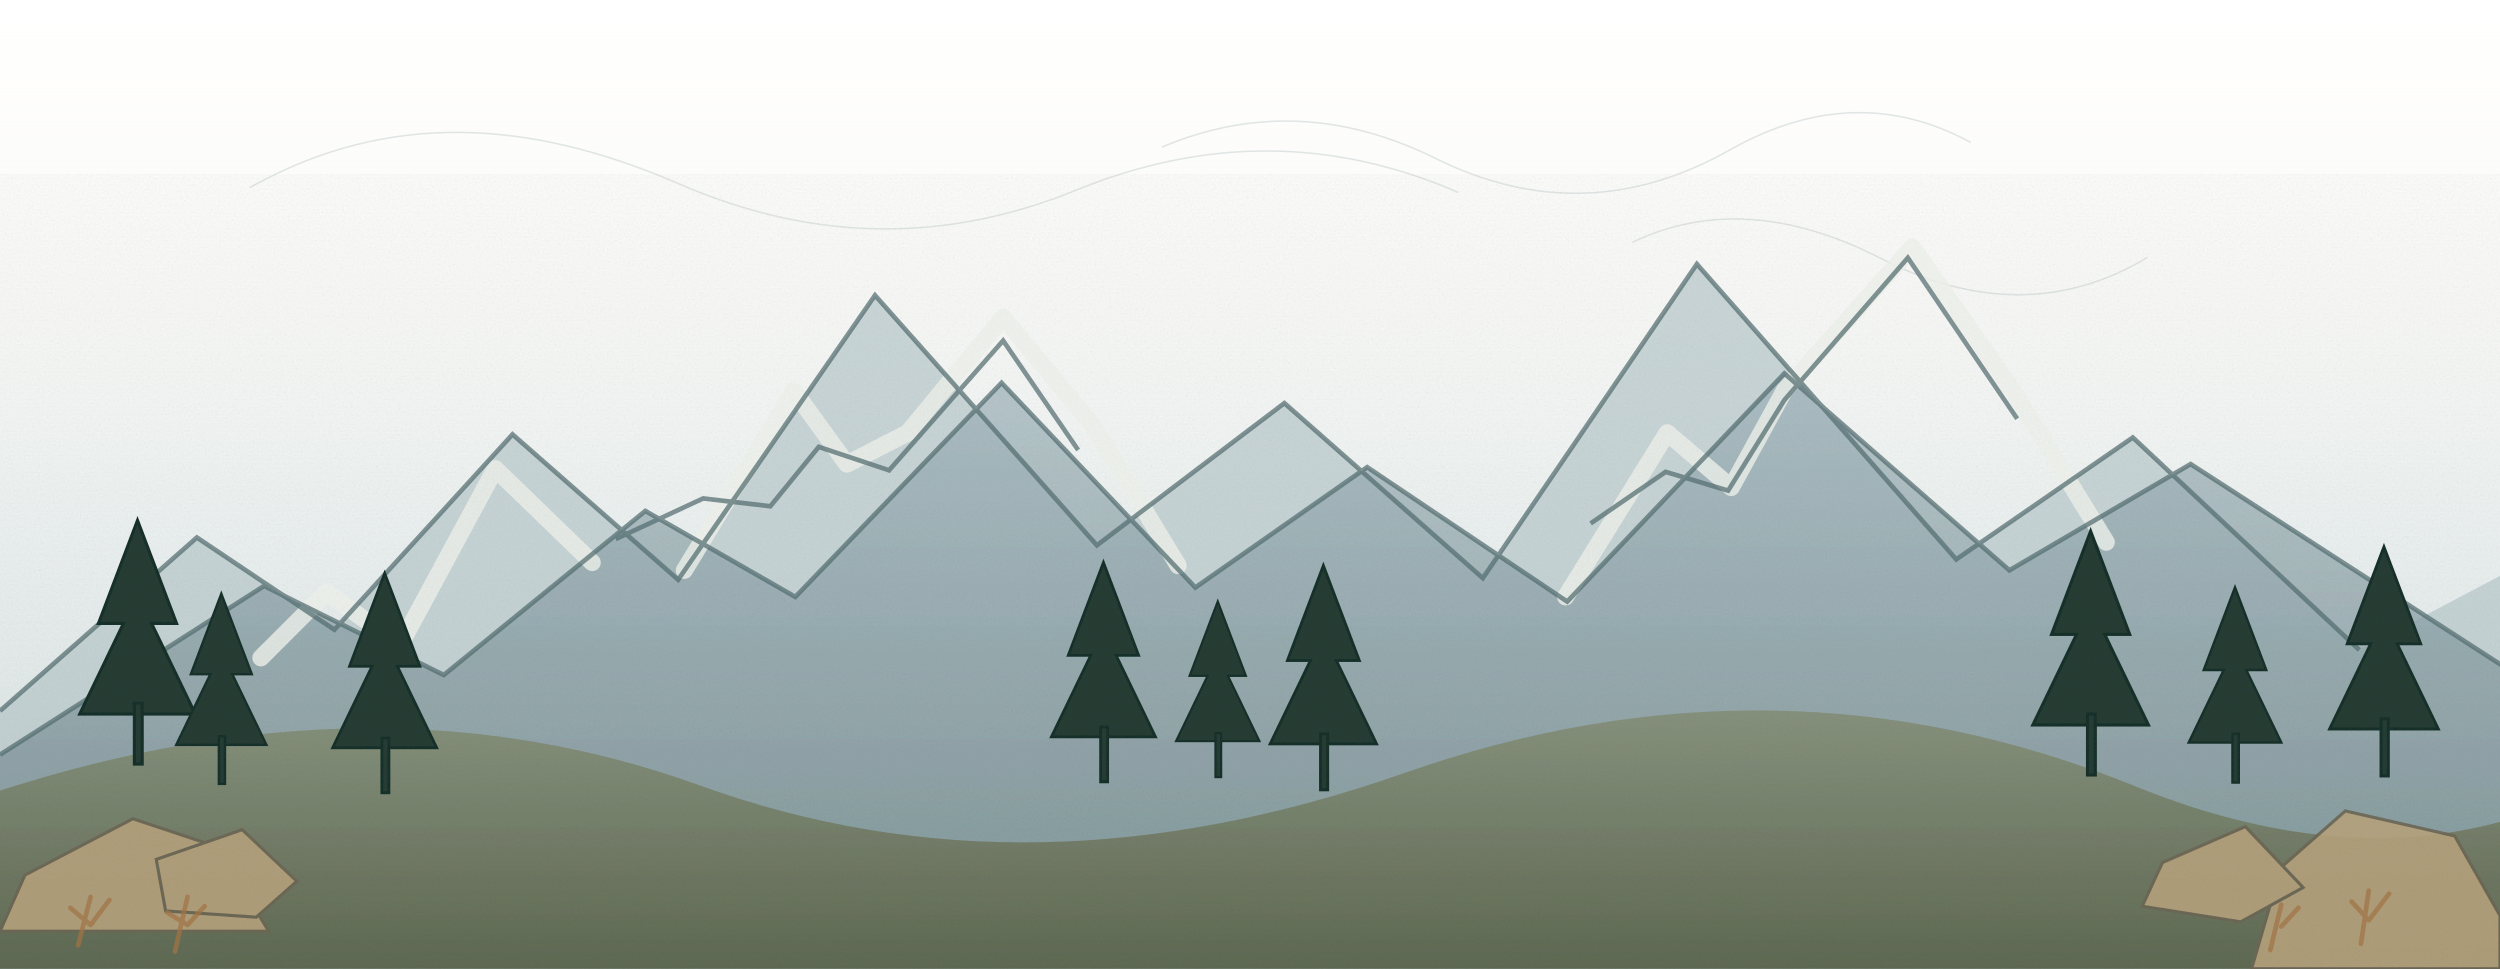
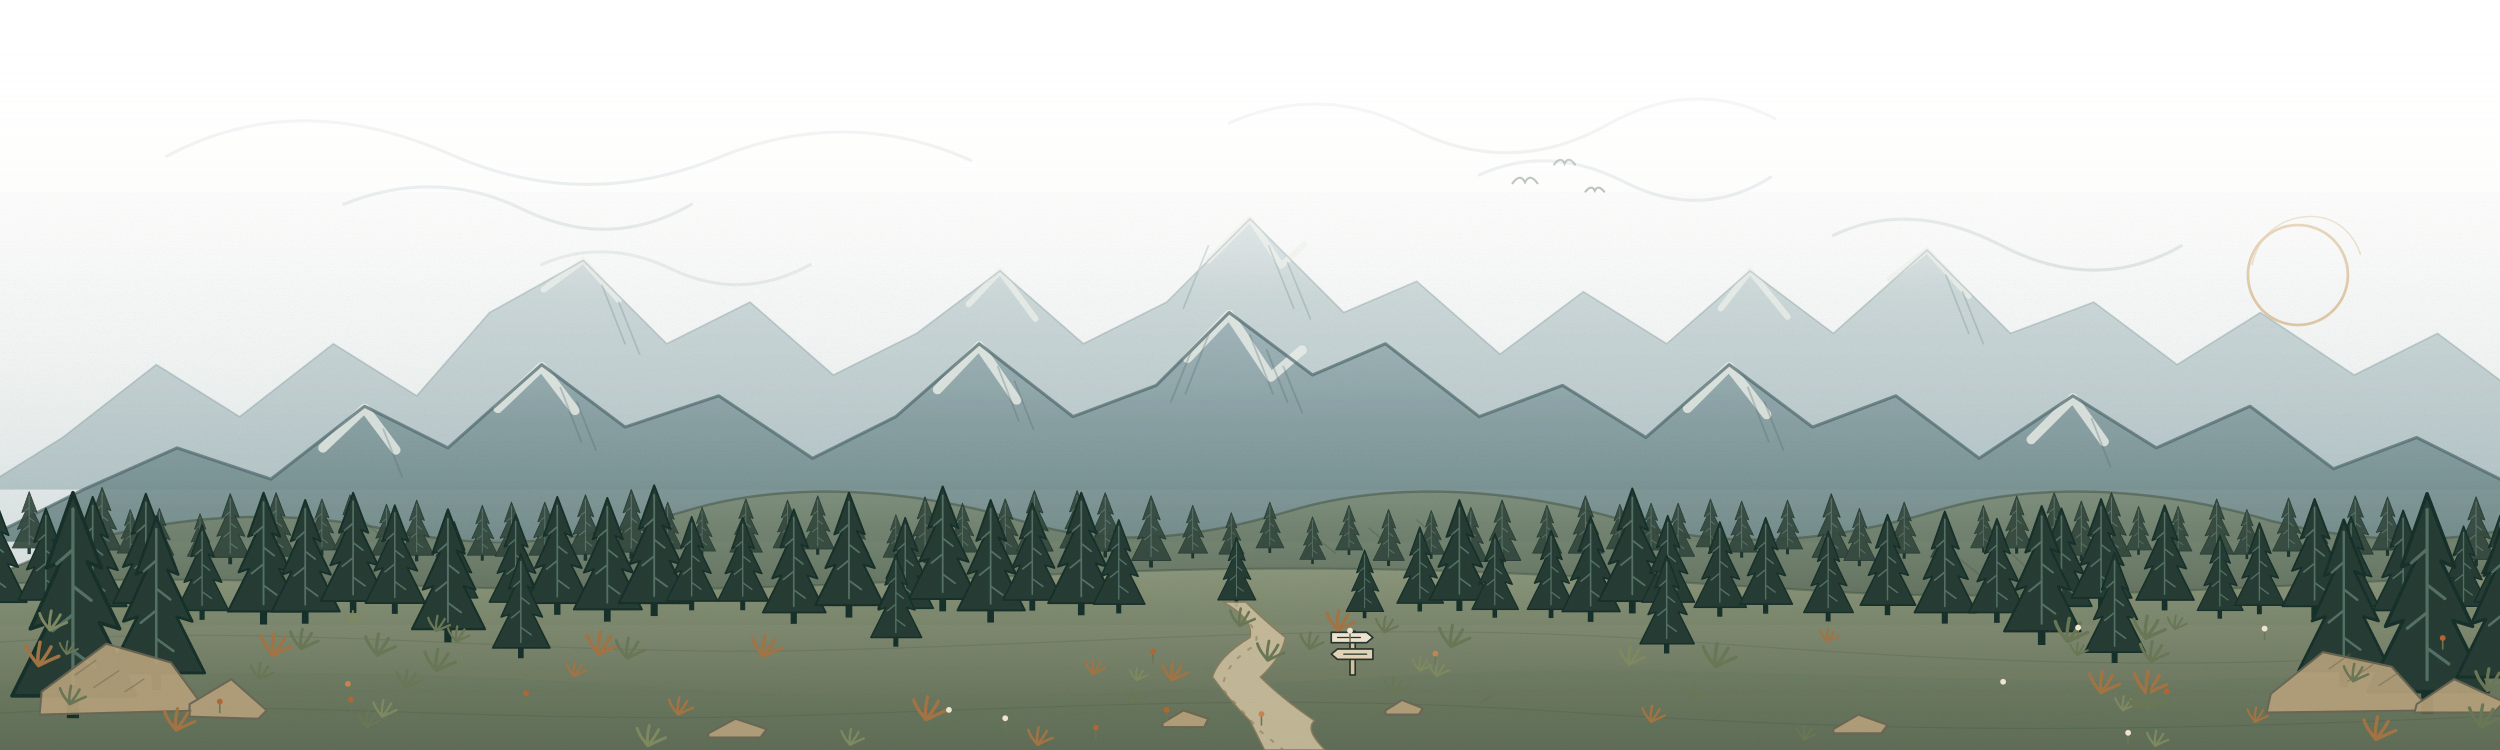
- <svg xmlns="http://www.w3.org/2000/svg" viewBox="0 0 1600 620" role="img" aria-labelledby="title desc">
+ <svg xmlns="http://www.w3.org/2000/svg" viewBox="0 0 2400 720" preserveAspectRatio="xMidYMax slice" role="img" aria-labelledby="title desc">
  <defs>
    <linearGradient id="sky" x1="0" y1="0" x2="0" y2="1">
      <stop offset="0" stop-color="#f7f1e5" stop-opacity="0" />
-       <stop offset=".55" stop-color="#dbe5e4" stop-opacity=".6" />
-       <stop offset="1" stop-color="#c7d3d2" stop-opacity=".88" />
+       <stop offset=".42" stop-color="#e3eae8" stop-opacity=".35" />
+       <stop offset=".7" stop-color="#cfdad9" stop-opacity=".75" />
+       <stop offset="1" stop-color="#c3d0cf" stop-opacity=".9" />
+     </linearGradient>
+     <linearGradient id="far" x1="0" y1="0" x2="0" y2="1">
+       <stop offset="0" stop-color="#cbd7d8" />
+       <stop offset="1" stop-color="#a9bcbf" />
    </linearGradient>
    <linearGradient id="ridge" x1="0" y1="0" x2="0" y2="1">
-       <stop offset="0" stop-color="#9fb4bb" />
-       <stop offset="1" stop-color="#687f81" />
+       <stop offset="0" stop-color="#9db3b9" />
+       <stop offset="1" stop-color="#65807f" />
+     </linearGradient>
+     <linearGradient id="hills" x1="0" y1="0" x2="0" y2="1">
+       <stop offset="0" stop-color="#7f8f7d" />
+       <stop offset="1" stop-color="#586853" />
    </linearGradient>
    <linearGradient id="ground" x1="0" y1="0" x2="0" y2="1">
-       <stop offset="0" stop-color="#85907b" />
-       <stop offset="1" stop-color="#5d674f" />
-     </linearGradient>
-     <filter id="paper" x="-10%" y="-10%" width="120%" height="120%">
-       <feTurbulence type="fractalNoise" baseFrequency=".75" numOctaves="3" seed="13" result="noise" />
+       <stop offset="0" stop-color="#8c977c" />
+       <stop offset="1" stop-color="#5a664e" />
+     </linearGradient>
+     <linearGradient id="fadeGrad" x1="0" y1="0" x2="0" y2="1">
+       <stop offset="0" stop-color="#fff" stop-opacity="0" />
+       <stop offset=".16" stop-color="#fff" stop-opacity=".35" />
+       <stop offset=".4" stop-color="#fff" stop-opacity="1" />
+     </linearGradient>
+     <mask id="fade">
+       <rect width="2400" height="720" fill="url(#fadeGrad)" />
+     </mask>
+     <filter id="paper" x="-5%" y="-5%" width="110%" height="110%">
+       <feTurbulence type="fractalNoise" baseFrequency=".8" numOctaves="3" seed="13" result="noise" />
      <feColorMatrix in="noise" type="saturate" values="0" result="gray" />
      <feComponentTransfer in="gray" result="fade">
-         <feFuncA type="table" tableValues="0 .12" />
+         <feFuncA type="table" tableValues="0 .11" />
      </feComponentTransfer>
      <feBlend in="SourceGraphic" in2="fade" mode="multiply" />
    </filter>
+     <g id="fir">
+       <path d="M0-100 14-63 7-66 23-33 13-36 31 0H-30L-12-36-21-33-6-66-13-63Z" />
+       <path d="M-3 0h6v11h-6z" fill="#183129" stroke="none" />
+       <path d="M0-92v86M0-72l-8 7M0-54l9 7M0-40l-10 8M0-22l11 8" fill="none" stroke="#8fb0a2" stroke-opacity=".45" stroke-width="1.6" stroke-linecap="round" />
+     </g>
+     <g id="tuft" fill="none" stroke-linecap="round" stroke-width="2.2">
+       <path d="M0 0c-3-4-6-7-8-13M0 0c-1-5 0-10 1-15M0 0c3-4 6-8 8-12M0 0c4-2 8-4 13-6" />
+     </g>
+     <g id="flower">
+       <path d="M0 0v-9" fill="none" stroke="#6b7856" stroke-width="1.5" stroke-linecap="round" />
+       <circle cy="-10.5" r="2.8" />
+     </g>
  </defs>
-   <rect width="1600" height="620" fill="url(#sky)" />
-   <g fill="none" stroke="#a8b8ba" stroke-linecap="round" opacity=".34">
-     <path d="M160 120c89-50 180-43 273-3 91 40 176 37 255 5 83-34 164-34 245 1" />
-     <path d="M744 94c57-24 115-22 174 7 64 32 127 30 189-5 55-31 106-31 154-5" />
-     <path d="M1045 155c48-23 101-19 158 10 62 32 119 31 171 0" />
-   </g>
-   <g filter="url(#paper)">
-     <path d="M0 455 126 344l88 59 114-125 106 93 126-182 142 160 120-91 127 112 137-201 166 189 113-78 145 136 110-58v262H0Z" fill="#b8c8cb" opacity=".72" />
-     <path d="m0 483 169-108 115 57 129-105 96 55 132-137 124 131 110-77 128 86 139-146 144 126 116-68 218 141v182H0Z" fill="url(#ridge)" opacity=".72" />
-     <g fill="none" stroke="#eef1eb" stroke-width="11" stroke-linecap="round" stroke-linejoin="round" opacity=".8">
-       <path d="m438 365 70-115 34 47 39-20 61-74 58 70 54 89" />
-       <path d="m1002 382 65-105 41 35 34-62 82-92 65 93 59 96" />
-       <path d="m167 421 42-42 47 34 61-113 62 60" />
-     </g>
-     <g fill="none" stroke="#536d70" stroke-width="3" opacity=".72">
-       <path d="M0 455 126 344l88 59 114-125 106 93 126-182 142 160 120-91 127 112 137-201 166 189 113-78 145 136" />
-       <path d="m0 483 169-108 115 57 129-105 96 55 132-137 124 131 110-77 128 86 139-146 144 126 116-68 218 141" />
-       <path d="m394 345 56-26 43 5 31-38 45 15 73-83 48 70" />
-       <path d="m1018 335 48-33 40 12 36-58 79-91 70 103" />
-     </g>
-     <path d="M0 506c161-52 309-53 446-4 145 53 295 48 452-7 159-56 315-54 468 8 86 35 164 42 234 23v94H0Z" fill="url(#ground)" opacity=".96" />
-     <g fill="#263e35" stroke="#183129" stroke-width="2">
-       <g transform="translate(50 333)">
-         <path d="m38 0 25 66H47l28 58H1l28-58H13Z" />
-         <path d="M36 117h5v39h-5z" />
-       </g>
-       <g transform="translate(112 380) scale(.78)">
-         <path d="m38 0 25 66H47l28 58H1l28-58H13Z" />
-         <path d="M36 117h5v39h-5z" />
-       </g>
-       <g transform="translate(212 367) scale(.9)">
-         <path d="m38 0 25 66H47l28 58H1l28-58H13Z" />
-         <path d="M36 117h5v39h-5z" />
-       </g>
-       <g transform="translate(672 360) scale(.9)">
-         <path d="m38 0 25 66H47l28 58H1l28-58H13Z" />
-         <path d="M36 117h5v39h-5z" />
-       </g>
-       <g transform="translate(752 385) scale(.72)">
-         <path d="m38 0 25 66H47l28 58H1l28-58H13Z" />
-         <path d="M36 117h5v39h-5z" />
-       </g>
-       <g transform="translate(812 362) scale(.92)">
-         <path d="m38 0 25 66H47l28 58H1l28-58H13Z" />
-         <path d="M36 117h5v39h-5z" />
-       </g>
-       <g transform="translate(1300 340)">
-         <path d="m38 0 25 66H47l28 58H1l28-58H13Z" />
-         <path d="M36 117h5v39h-5z" />
-       </g>
-       <g transform="translate(1400 376) scale(.8)">
-         <path d="m38 0 25 66H47l28 58H1l28-58H13Z" />
-         <path d="M36 117h5v39h-5z" />
-       </g>
-       <g transform="translate(1490 350) scale(.94)">
-         <path d="m38 0 25 66H47l28 58H1l28-58H13Z" />
-         <path d="M36 117h5v39h-5z" />
-       </g>
-     </g>
-     <g fill="#b6a27c" stroke="#6d6754" stroke-width="2" opacity=".9">
-       <path d="m16 560 69-36 54 18 33 54H0Z" />
-       <path d="m1460 555 41-36 70 16 29 51v34h-159Z" />
-       <path d="m100 550 55-19 35 33-26 23-58-4Z" />
-       <path d="m1384 552 53-23 37 39-40 22-63-10Z" />
-     </g>
-     <g fill="none" stroke="#a47445" stroke-width="3" stroke-linecap="round" opacity=".72">
-       <path d="m50 605 8-31m0 18 12-16m-12 16-13-11m67 28 8-35m0 18 11-12m-11 12-13-8" />
-       <path d="m1511 604 5-34m0 19 13-17m-13 17-11-12m-52 31 7-29m0 14 11-12" />
+   <g mask="url(#fade)">
+     <rect width="2400" height="720" fill="url(#sky)" />
+     <g fill="none" stroke="#cfa66b" stroke-linecap="round" opacity=".6">
+       <circle cx="2206" cy="264" r="48" stroke-width="2.6" />
+       <path d="M2162 254c6-28 26-44 52-46 24-2 44 12 52 36" stroke-width="1.4" opacity=".7" />
+     </g>
+     <g fill="none" stroke="#a8b8ba" stroke-width="3" stroke-linecap="round" opacity=".36">
+       <path d="M160 150c90-48 180-42 272-2 90 40 176 36 256 4 82-34 164-34 244 2" />
+       <path d="M330 196c60-24 118-22 174 6 56 26 108 24 160-6" />
+       <path d="M1180 118c60-26 118-24 176 6 64 32 128 30 190-6 56-30 108-30 158-4" />
+       <path d="M1420 168c44-20 90-18 138 6 50 26 98 24 142-4" />
+       <path d="M1760 226c50-24 104-20 162 10 62 32 120 30 172 0" />
+       <path d="M520 254c40-18 82-16 124 4 46 22 90 20 134-4" opacity=".7" />
+     </g>
+     <g fill="none" stroke="#24382f" stroke-width="2" stroke-linecap="round" opacity=".5">
+       <path d="M1452 176c5-7 9-7 12-1c3-6 7-6 12 1" />
+       <path d="M1492 158c4-6 8-6 10-1c2-5 6-5 10 1" />
+       <path d="M1522 184c4-5 7-5 9-1c2-4 5-4 9 1" />
+     </g>
+     <g filter="url(#paper)">
+       <path d="M-20 470 60 420 150 350 230 400 320 330 400 380 470 300 560 250 640 330 720 290 800 360 880 320 960 260 1040 330 1120 290 1200 210 1290 300 1360 270 1440 340 1520 280 1600 330 1680 260 1760 320 1850 240 1930 320 2010 290 2090 350 2170 300 2260 360 2340 320 2420 380V470Z" fill="url(#far)" opacity=".8" />
+       <g fill="none" stroke="#eef1eb" stroke-width="6" stroke-linecap="round" stroke-linejoin="round" opacity=".75">
+         <path d="m1160 250 40-40 30 45 22-20" />
+         <path d="m522 278 38-28 34 38" />
+         <path d="m1814 268 36-28 40 44" />
+         <path d="m930 292 30-32 34 46" />
+         <path d="m1652 296 28-36 36 44" />
+       </g>
+       <g fill="none" stroke="#6f8a8d" stroke-width="1.6" stroke-linecap="round" opacity=".32">
+         <path d="M-20 470 60 420 150 350 230 400 320 330 400 380 470 300 560 250 640 330 720 290 800 360 880 320 960 260 1040 330 1120 290 1200 210 1290 300 1360 270 1440 340 1520 280 1600 330 1680 260 1760 320 1850 240 1930 320 2010 290 2090 350 2170 300 2260 360 2340 320 2420 380" />
+         <path d="M1218 236l24 60M1236 252l22 54M578 274l22 56M594 290l20 50M1868 264l22 56M1884 280l20 50M1160 236l-24 60" />
+       </g>
+       <path d="M-20 520 80 470 170 430 260 460 350 390 430 430 520 350 600 410 690 380 780 440 860 400 940 330 1030 400 1110 370 1180 300 1260 360 1330 330 1420 400 1500 370 1580 420 1660 350 1740 410 1820 380 1900 440 1990 380 2070 430 2160 390 2240 450 2320 420 2420 470V520Z" fill="url(#ridge)" opacity=".86" />
+       <g fill="none" stroke="#eef1eb" stroke-width="9" stroke-linecap="round" stroke-linejoin="round" opacity=".8">
+         <path d="m1140 344 40-42 40 60 30-26" />
+         <path d="m900 374 40-42 36 52" />
+         <path d="m478 392 42-40 32 42" />
+         <path d="m1620 392 40-40 36 46" />
+         <path d="m1950 422 40-40 30 42" />
+         <path d="m310 430 40-38 30 40" />
+       </g>
+       <g fill="none" stroke="#4f6a6c" stroke-linecap="round" stroke-linejoin="round" opacity=".7">
+         <path d="M-20 520 80 470 170 430 260 460 350 390 430 430 520 350 600 410 690 380 780 440 860 400 940 330 1030 400 1110 370 1180 300 1260 360 1330 330 1420 400 1500 370 1580 420 1660 350 1740 410 1820 380 1900 440 1990 380 2070 430 2160 390 2240 450 2320 420 2420 470" stroke-width="3" />
+         <path d="M1200 322l22 56M1216 336l20 50M1232 352l18 44M1160 322l-22 56M1144 336l-20 50M958 352l20 52M974 366l18 46M538 372l20 52M554 386l18 46M1678 372l20 52M1694 386l18 46M2008 402l18 46M368 412l18 46" stroke-width="1.8" opacity=".42" />
+       </g>
+       <path d="M-20 560C100 500 240 480 380 510 480 530 560 520 660 490 760 460 880 470 980 500 1060 525 1140 520 1240 490 1340 460 1460 470 1560 500 1660 530 1760 520 1860 490 1960 460 2080 470 2180 500 2280 525 2360 520 2420 505V600H-20Z" fill="url(#hills)" opacity=".96" />
+       <path d="M-20 560C100 500 240 480 380 510 480 530 560 520 660 490 760 460 880 470 980 500 1060 525 1140 520 1240 490 1340 460 1460 470 1560 500 1660 530 1760 520 1860 490 1960 460 2080 470 2180 500 2280 525 2360 520 2420 505" fill="none" stroke="#3f5142" stroke-width="2.4" stroke-linecap="round" opacity=".5" />
+       <g fill="none" stroke="#3f5142" stroke-width="1.6" stroke-linecap="round" opacity=".28">
+         <path d="m300 505 22 18m24-26 22 20m-120-2 20 16m1046-24 22 18m24-26 22 20m-120-4 20 16m600 6 22 18m24-26 22 20m-1290 6 20 16m22-24 20 18" />
+       </g>
+       <g fill="#35493f" stroke="#243a31" stroke-width="1.6" stroke-linejoin="round" opacity=".92">
+         <use href="#fir" transform="translate(-10 527) scale(0.47)" />
+         <use href="#fir" transform="translate(28 526) scale(0.54)" />
+         <use href="#fir" transform="translate(71 534) scale(0.42)" />
+         <use href="#fir" transform="translate(98 528) scale(0.6)" />
+         <use href="#fir" transform="translate(125 531) scale(0.42)" />
+         <use href="#fir" transform="translate(153 533) scale(0.45)" />
+         <use href="#fir" transform="translate(192 534) scale(0.41)" />
+         <use href="#fir" transform="translate(221 535) scale(0.61)" />
+         <use href="#fir" transform="translate(265 534) scale(0.61)" />
+         <use href="#fir" transform="translate(309 528) scale(0.49)" />
+         <use href="#fir" transform="translate(336 527) scale(0.52)" />
+         <use href="#fir" transform="translate(371 533) scale(0.49)" />
+         <use href="#fir" transform="translate(400 533) scale(0.53)" />
+         <use href="#fir" transform="translate(431 534) scale(0.42)" />
+         <use href="#fir" transform="translate(463 533) scale(0.48)" />
+         <use href="#fir" transform="translate(491 534) scale(0.52)" />
+         <use href="#fir" transform="translate(523 533) scale(0.51)" />
+         <use href="#fir" transform="translate(562 532) scale(0.57)" />
+         <use href="#fir" transform="translate(606 530) scale(0.6)" />
+         <use href="#fir" transform="translate(641 527) scale(0.45)" />
+         <use href="#fir" transform="translate(674 529) scale(0.42)" />
+         <use href="#fir" transform="translate(716 530) scale(0.51)" />
+         <use href="#fir" transform="translate(756 526) scale(0.46)" />
+         <use href="#fir" transform="translate(785 527) scale(0.51)" />
+         <use href="#fir" transform="translate(821 532) scale(0.43)" />
+         <use href="#fir" transform="translate(860 535) scale(0.41)" />
+         <use href="#fir" transform="translate(888 534) scale(0.57)" />
+         <use href="#fir" transform="translate(924 530) scale(0.47)" />
+         <use href="#fir" transform="translate(965 532) scale(0.53)" />
+         <use href="#fir" transform="translate(993 529) scale(0.58)" />
+         <use href="#fir" transform="translate(1034 526) scale(0.55)" />
+         <use href="#fir" transform="translate(1061 529) scale(0.56)" />
+         <use href="#fir" transform="translate(1105 538) scale(0.62)" />
+         <use href="#fir" transform="translate(1145 531) scale(0.46)" />
+         <use href="#fir" transform="translate(1182 532) scale(0.4)" />
+         <use href="#fir" transform="translate(1219 526) scale(0.44)" />
+         <use href="#fir" transform="translate(1260 537) scale(0.41)" />
+         <use href="#fir" transform="translate(1295 528) scale(0.43)" />
+         <use href="#fir" transform="translate(1333 538) scale(0.49)" />
+         <use href="#fir" transform="translate(1374 532) scale(0.42)" />
+         <use href="#fir" transform="translate(1412 539) scale(0.52)" />
+         <use href="#fir" transform="translate(1442 538) scale(0.58)" />
+         <use href="#fir" transform="translate(1485 531) scale(0.46)" />
+         <use href="#fir" transform="translate(1522 531) scale(0.55)" />
+         <use href="#fir" transform="translate(1555 527) scale(0.43)" />
+         <use href="#fir" transform="translate(1585 528) scale(0.45)" />
+         <use href="#fir" transform="translate(1611 534) scale(0.51)" />
+         <use href="#fir" transform="translate(1642 525) scale(0.46)" />
+         <use href="#fir" transform="translate(1672 530) scale(0.49)" />
+         <use href="#fir" transform="translate(1716 527) scale(0.47)" />
+         <use href="#fir" transform="translate(1758 535) scale(0.61)" />
+         <use href="#fir" transform="translate(1785 538) scale(0.5)" />
+         <use href="#fir" transform="translate(1828 531) scale(0.49)" />
+         <use href="#fir" transform="translate(1866 535) scale(0.42)" />
+         <use href="#fir" transform="translate(1904 526) scale(0.41)" />
+         <use href="#fir" transform="translate(1936 526) scale(0.5)" />
+         <use href="#fir" transform="translate(1972 526) scale(0.53)" />
+         <use href="#fir" transform="translate(1998 533) scale(0.52)" />
+         <use href="#fir" transform="translate(2027 534) scale(0.61)" />
+         <use href="#fir" transform="translate(2053 528) scale(0.42)" />
+         <use href="#fir" transform="translate(2091 529) scale(0.43)" />
+         <use href="#fir" transform="translate(2128 532) scale(0.53)" />
+         <use href="#fir" transform="translate(2157 532) scale(0.43)" />
+         <use href="#fir" transform="translate(2197 529) scale(0.51)" />
+         <use href="#fir" transform="translate(2225 536) scale(0.43)" />
+         <use href="#fir" transform="translate(2261 532) scale(0.56)" />
+         <use href="#fir" transform="translate(2292 528) scale(0.51)" />
+         <use href="#fir" transform="translate(2334 536) scale(0.48)" />
+         <use href="#fir" transform="translate(2377 537) scale(0.6)" />
+         <use href="#fir" transform="translate(2419 535) scale(0.47)" />
+       </g>
+       <path d="M-20 562C220 546 420 570 640 566 860 562 1000 548 1200 546 1400 544 1560 556 1760 568 1960 580 2200 560 2420 552V720H-20Z" fill="url(#ground)" opacity=".97" />
+       <path d="M-20 562C220 546 420 570 640 566 860 562 1000 548 1200 546 1400 544 1560 556 1760 568 1960 580 2200 560 2420 552" fill="none" stroke="#3f5142" stroke-width="2" stroke-linecap="round" opacity=".45" />
+       <path d="M-20 660C200 636 440 646 700 664 960 682 1160 656 1400 646 1640 636 1900 660 2140 652 2300 646 2380 654 2420 660V720H-20Z" fill="#66735a" opacity=".32" />
+       <g fill="none" stroke="#24382f" stroke-width="1.2" stroke-linecap="round" opacity=".13">
+         <path d="M-20 618c300-24 520 14 820 6s520-30 820-8 500 30 800 6" />
+         <path d="M-20 686c260-18 480 8 740 2s480-24 760-6 500 26 940 4" />
+       </g>
+       <g fill="#263e35" stroke="#183129" stroke-width="1.8" stroke-linejoin="round">
+         <use href="#fir" transform="translate(-6 578) scale(1.02)" />
+         <use href="#fir" transform="translate(44 576) scale(0.88)" />
+         <use href="#fir" transform="translate(89 582) scale(1.05)" />
+         <use href="#fir" transform="translate(140 579) scale(1.05)" />
+         <use href="#fir" transform="translate(194 586) scale(0.82)" />
+         <use href="#fir" transform="translate(253 587) scale(1.14)" />
+         <use href="#fir" transform="translate(293 587) scale(1.07)" />
+         <use href="#fir" transform="translate(339 577) scale(1.04)" />
+         <use href="#fir" transform="translate(379 579) scale(0.94)" />
+         <use href="#fir" transform="translate(436 574) scale(0.73)" />
+         <use href="#fir" transform="translate(495 578) scale(0.84)" />
+         <use href="#fir" transform="translate(535 579) scale(1.02)" />
+         <use href="#fir" transform="translate(583 585) scale(1.07)" />
+         <use href="#fir" transform="translate(628 579) scale(1.13)" />
+         <use href="#fir" transform="translate(664 577) scale(0.81)" />
+         <use href="#fir" transform="translate(713 577) scale(0.8)" />
+         <use href="#fir" transform="translate(762 588) scale(0.99)" />
+         <use href="#fir" transform="translate(815 581) scale(1.08)" />
+         <use href="#fir" transform="translate(869 584) scale(0.87)" />
+         <use href="#fir" transform="translate(905 575) scale(1.08)" />
+         <use href="#fir" transform="translate(951 586) scale(1.06)" />
+         <use href="#fir" transform="translate(991 576) scale(0.93)" />
+         <use href="#fir" transform="translate(1038 579) scale(1.06)" />
+         <use href="#fir" transform="translate(1074 580) scale(0.81)" />
+         <use href="#fir" transform="translate(1187 576) scale(0.6)" />
+         <use href="#fir" transform="translate(1310 587) scale(0.59)" />
+         <use href="#fir" transform="translate(1363 579) scale(0.73)" />
+         <use href="#fir" transform="translate(1401 576) scale(0.96)" />
+         <use href="#fir" transform="translate(1435 585) scale(0.73)" />
+         <use href="#fir" transform="translate(1489 585) scale(0.76)" />
+         <use href="#fir" transform="translate(1527 587) scale(0.91)" />
+         <use href="#fir" transform="translate(1567 577) scale(1.08)" />
+         <use href="#fir" transform="translate(1601 578) scale(0.83)" />
+         <use href="#fir" transform="translate(1651 583) scale(0.82)" />
+         <use href="#fir" transform="translate(1695 580) scale(0.83)" />
+         <use href="#fir" transform="translate(1755 588) scale(0.78)" />
+         <use href="#fir" transform="translate(1812 581) scale(0.87)" />
+         <use href="#fir" transform="translate(1867 588) scale(0.97)" />
+         <use href="#fir" transform="translate(1917 588) scale(0.9)" />
+         <use href="#fir" transform="translate(1979 582) scale(0.94)" />
+         <use href="#fir" transform="translate(2017 574) scale(0.95)" />
+         <use href="#fir" transform="translate(2078 576) scale(0.91)" />
+         <use href="#fir" transform="translate(2131 586) scale(0.72)" />
+         <use href="#fir" transform="translate(2169 581) scale(0.79)" />
+         <use href="#fir" transform="translate(2222 582) scale(1.03)" />
+         <use href="#fir" transform="translate(2257 582) scale(0.86)" />
+         <use href="#fir" transform="translate(2307 586) scale(0.96)" />
+         <use href="#fir" transform="translate(2365 582) scale(0.77)" />
+         <use href="#fir" transform="translate(2400 578) scale(0.83)" />
+         <use href="#fir" transform="translate(430 604) scale(1.15)" />
+         <use href="#fir" transform="translate(500 622) scale(0.9)" />
+         <use href="#fir" transform="translate(1960 606) scale(1.2)" />
+         <use href="#fir" transform="translate(2030 626) scale(0.95)" />
+         <use href="#fir" transform="translate(860 612) scale(0.8)" />
+         <use href="#fir" transform="translate(1600 618) scale(0.85)" />
+         <use href="#fir" transform="translate(150 646) scale(1.5)" />
+         <use href="#fir" transform="translate(70 668) scale(1.95)" />
+         <use href="#fir" transform="translate(2250 644) scale(1.45)" />
+         <use href="#fir" transform="translate(2330 664) scale(1.9)" />
+         <use href="#fir" transform="translate(2405 650) scale(1.55)" />
+       </g>
+       <path d="M1174 578q30 16 26 34-30 18-36 38 16 22 36 42l14 28h58q-20-20-10-28-32-22-52-42 20-18 24-38-20-16-38-34z" fill="#cdbf9f" opacity=".88" stroke="#8b7d5d" stroke-width="1.4" stroke-linejoin="round" />
+       <path d="M1180 584q34 20 24 36-30 18-30 42 18 20 36 40l22 18" fill="none" stroke="#8b7d5d" stroke-width="2" stroke-linecap="round" stroke-dasharray="3 10" opacity=".6" />
+       <g stroke="#26342e" stroke-linecap="round" stroke-linejoin="round">
+         <path d="M1296 606h5v42h-5z" fill="#d7c59f" stroke-width="1.6" />
+         <path d="M1278 607h34l6 5-6 5h-34z" fill="#efe5d1" stroke-width="1.6" />
+         <path d="M1284 623h34v10h-34l-6-5z" fill="#e4d5b8" stroke-width="1.6" />
+         <path d="M1284 612h22M1290 628h22" stroke-width="1.2" />
+       </g>
+       <g fill="#b6a27c" stroke="#6d6754" stroke-width="2" stroke-linejoin="round" opacity=".92">
+         <path d="m40 664 62-46 62 18 34 46-160 4Z" />
+         <path d="m182 676 40-24 34 30-8 8-66-2Z" />
+         <path d="m2180 666 50-40 66 14 38 42-158 2Z" />
+         <path d="m2320 676 36-24 48 22-10 10-76 0Z" />
+         <path d="m1116 694 20-12 24 8-4 8-40 0Z" />
+         <path d="m1330 682 16-10 20 8-4 6-32 0Z" />
+         <path d="m680 704 26-14 30 10-6 8-50 0Z" />
+         <path d="m1760 700 24-14 28 10-6 8-46 0Z" />
+       </g>
+       <g fill="none" stroke="#6d6754" stroke-width="1.4" stroke-linecap="round" opacity=".5">
+         <path d="m72 648 20-14m-2 26 24-16m6 20 18-12m2098-10 20-14m-2 26 24-16m6 20 18-12m-2130 44 12-8m1238-8 10-6" />
+       </g>
+       <g>
+         <use href="#tuft" stroke="#6b7856" transform="translate(390 660) scale(1.12)" />
+         <use href="#tuft" stroke="#6b7856" transform="translate(249 652) scale(1.03)" />
+         <use href="#tuft" stroke="#a47445" transform="translate(1125 653) scale(1.16)" />
+         <use href="#tuft" stroke="#7f8a62" transform="translate(2069 716) scale(0.97)" />
+         <use href="#tuft" stroke="#a47445" transform="translate(2281 710) scale(1.46)" />
+         <use href="#tuft" stroke="#a47445" transform="translate(551 649) scale(0.89)" />
+         <use href="#tuft" stroke="#a47445" transform="translate(1284 605) scale(1.27)" />
+         <use href="#tuft" stroke="#6b7856" transform="translate(289 623) scale(1.27)" />
+         <use href="#tuft" stroke="#7f8a62" transform="translate(622 716) scale(1.3)" />
+         <use href="#tuft" stroke="#a47445" transform="translate(575 628) scale(1.42)" />
+         <use href="#tuft" stroke="#a47445" transform="translate(889 691) scale(1.47)" />
+         <use href="#tuft" stroke="#6b7856" transform="translate(1985 616) scale(1.49)" />
+         <use href="#tuft" stroke="#a47445" transform="translate(651 686) scale(1.1)" />
+         <use href="#tuft" stroke="#7f8a62" transform="translate(1379 649) scale(0.94)" />
+         <use href="#tuft" stroke="#7f8a62" transform="translate(367 688) scale(1.06)" />
+         <use href="#tuft" stroke="#6b7856" transform="translate(2259 654) scale(1.11)" />
+         <use href="#tuft" stroke="#7f8a62" transform="translate(1564 638) scale(1.16)" />
+         <use href="#tuft" stroke="#6b7856" transform="translate(2088 604) scale(0.88)" />
+         <use href="#tuft" stroke="#6b7856" transform="translate(419 606) scale(0.99)" />
+         <use href="#tuft" stroke="#a47445" transform="translate(733 630) scale(1.33)" />
+         <use href="#tuft" stroke="#a47445" transform="translate(1049 647) scale(0.9)" />
+         <use href="#tuft" stroke="#6b7856" transform="translate(1329 607) scale(1.0)" />
+         <use href="#tuft" stroke="#6b7856" transform="translate(1732 710) scale(0.85)" />
+         <use href="#tuft" stroke="#6b7856" transform="translate(352 698) scale(0.98)" />
+         <use href="#tuft" stroke="#a47445" transform="translate(262 629) scale(1.4)" />
+         <use href="#tuft" stroke="#a47445" transform="translate(37 639) scale(1.5)" />
+         <use href="#tuft" stroke="#6b7856" transform="translate(1087 675) scale(0.89)" />
+         <use href="#tuft" stroke="#6b7856" transform="translate(438 616) scale(0.98)" />
+         <use href="#tuft" stroke="#7f8a62" transform="translate(816 715) scale(1.02)" />
+         <use href="#tuft" stroke="#a47445" transform="translate(2165 693) scale(0.94)" />
+         <use href="#tuft" stroke="#7f8a62" transform="translate(2038 682) scale(0.92)" />
+         <use href="#tuft" stroke="#6b7856" transform="translate(64 628) scale(0.83)" />
+         <use href="#tuft" stroke="#a47445" transform="translate(2061 666) scale(1.48)" />
+         <use href="#tuft" stroke="#a47445" transform="translate(996 715) scale(1.11)" />
+         <use href="#tuft" stroke="#a47445" transform="translate(2017 665) scale(1.38)" />
+         <use href="#tuft" stroke="#6b7856" transform="translate(2065 635) scale(1.28)" />
+         <use href="#tuft" stroke="#6b7856" transform="translate(1393 621) scale(1.38)" />
+         <use href="#tuft" stroke="#6b7856" transform="translate(1647 640) scale(1.49)" />
+         <use href="#tuft" stroke="#7f8a62" transform="translate(48 605) scale(1.24)" />
+         <use href="#tuft" stroke="#a47445" transform="translate(1754 616) scale(0.84)" />
+         <use href="#tuft" stroke="#6b7856" transform="translate(2062 681) scale(1.48)" />
+         <use href="#tuft" stroke="#6b7856" transform="translate(1190 601) scale(1.12)" />
+         <use href="#tuft" stroke="#7f8a62" transform="translate(1091 653) scale(0.8)" />
+         <use href="#tuft" stroke="#6b7856" transform="translate(1337 666) scale(1.03)" />
+         <use href="#tuft" stroke="#6b7856" transform="translate(1257 623) scale(1.05)" />
+         <use href="#tuft" stroke="#7f8a62" transform="translate(1363 644) scale(0.86)" />
+         <use href="#tuft" stroke="#6b7856" transform="translate(2049 679) scale(0.94)" />
+         <use href="#tuft" stroke="#6b7856" transform="translate(362 629) scale(1.37)" />
+         <use href="#tuft" stroke="#6b7856" transform="translate(1626 671) scale(0.83)" />
+         <use href="#tuft" stroke="#6b7856" transform="translate(1217 634) scale(1.24)" />
+         <use href="#tuft" stroke="#6b7856" transform="translate(2388 663) scale(1.4)" />
+         <use href="#tuft" stroke="#a47445" transform="translate(1585 693) scale(1.03)" />
+         <use href="#tuft" stroke="#6b7856" transform="translate(602 632) scale(1.31)" />
+         <use href="#tuft" stroke="#a47445" transform="translate(169 701) scale(1.38)" />
+         <use href="#tuft" stroke="#6b7856" transform="translate(2060 613) scale(1.44)" />
+         <use href="#tuft" stroke="#6b7856" transform="translate(2382 698) scale(1.42)" />
+         <use href="#tuft" stroke="#7f8a62" transform="translate(338 599) scale(0.83)" />
+         <use href="#tuft" stroke="#6b7856" transform="translate(419 644) scale(1.39)" />
+         <use href="#tuft" stroke="#6b7856" transform="translate(67 676) scale(1.17)" />
+         <use href="#tuft" stroke="#6b7856" transform="translate(1994 629) scale(0.8)" />
+       </g>
+       <g>
+         <use href="#flower" fill="#b46635" transform="translate(2080 674)" />
+         <use href="#flower" fill="#f2e7d2" transform="translate(2174 614)" />
+         <use href="#flower" fill="#b46635" transform="translate(1052 709)" />
+         <use href="#flower" fill="#b46635" transform="translate(1107 636)" />
+         <use href="#flower" fill="#f2e7d2" transform="translate(965 700)" />
+         <use href="#flower" fill="#f2e7d2" transform="translate(2043 714)" />
+         <use href="#flower" fill="#c98453" transform="translate(334 667)" />
+         <use href="#flower" fill="#b46635" transform="translate(211 684)" />
+         <use href="#flower" fill="#b46635" transform="translate(337 682)" />
+         <use href="#flower" fill="#c98453" transform="translate(1378 638)" />
+         <use href="#flower" fill="#b46635" transform="translate(2345 623)" />
+         <use href="#flower" fill="#f2e7d2" transform="translate(1995 613)" />
+         <use href="#flower" fill="#b46635" transform="translate(1120 692)" />
+         <use href="#flower" fill="#f2e7d2" transform="translate(911 692)" />
+         <use href="#flower" fill="#c98453" transform="translate(1211 696)" />
+         <use href="#flower" fill="#f2e7d2" transform="translate(1923 665)" />
+         <use href="#flower" fill="#b46635" transform="translate(505 676)" />
+         <use href="#flower" fill="#f2e7d2" transform="translate(1296 616)" />
+       </g>
    </g>
  </g>
</svg>
